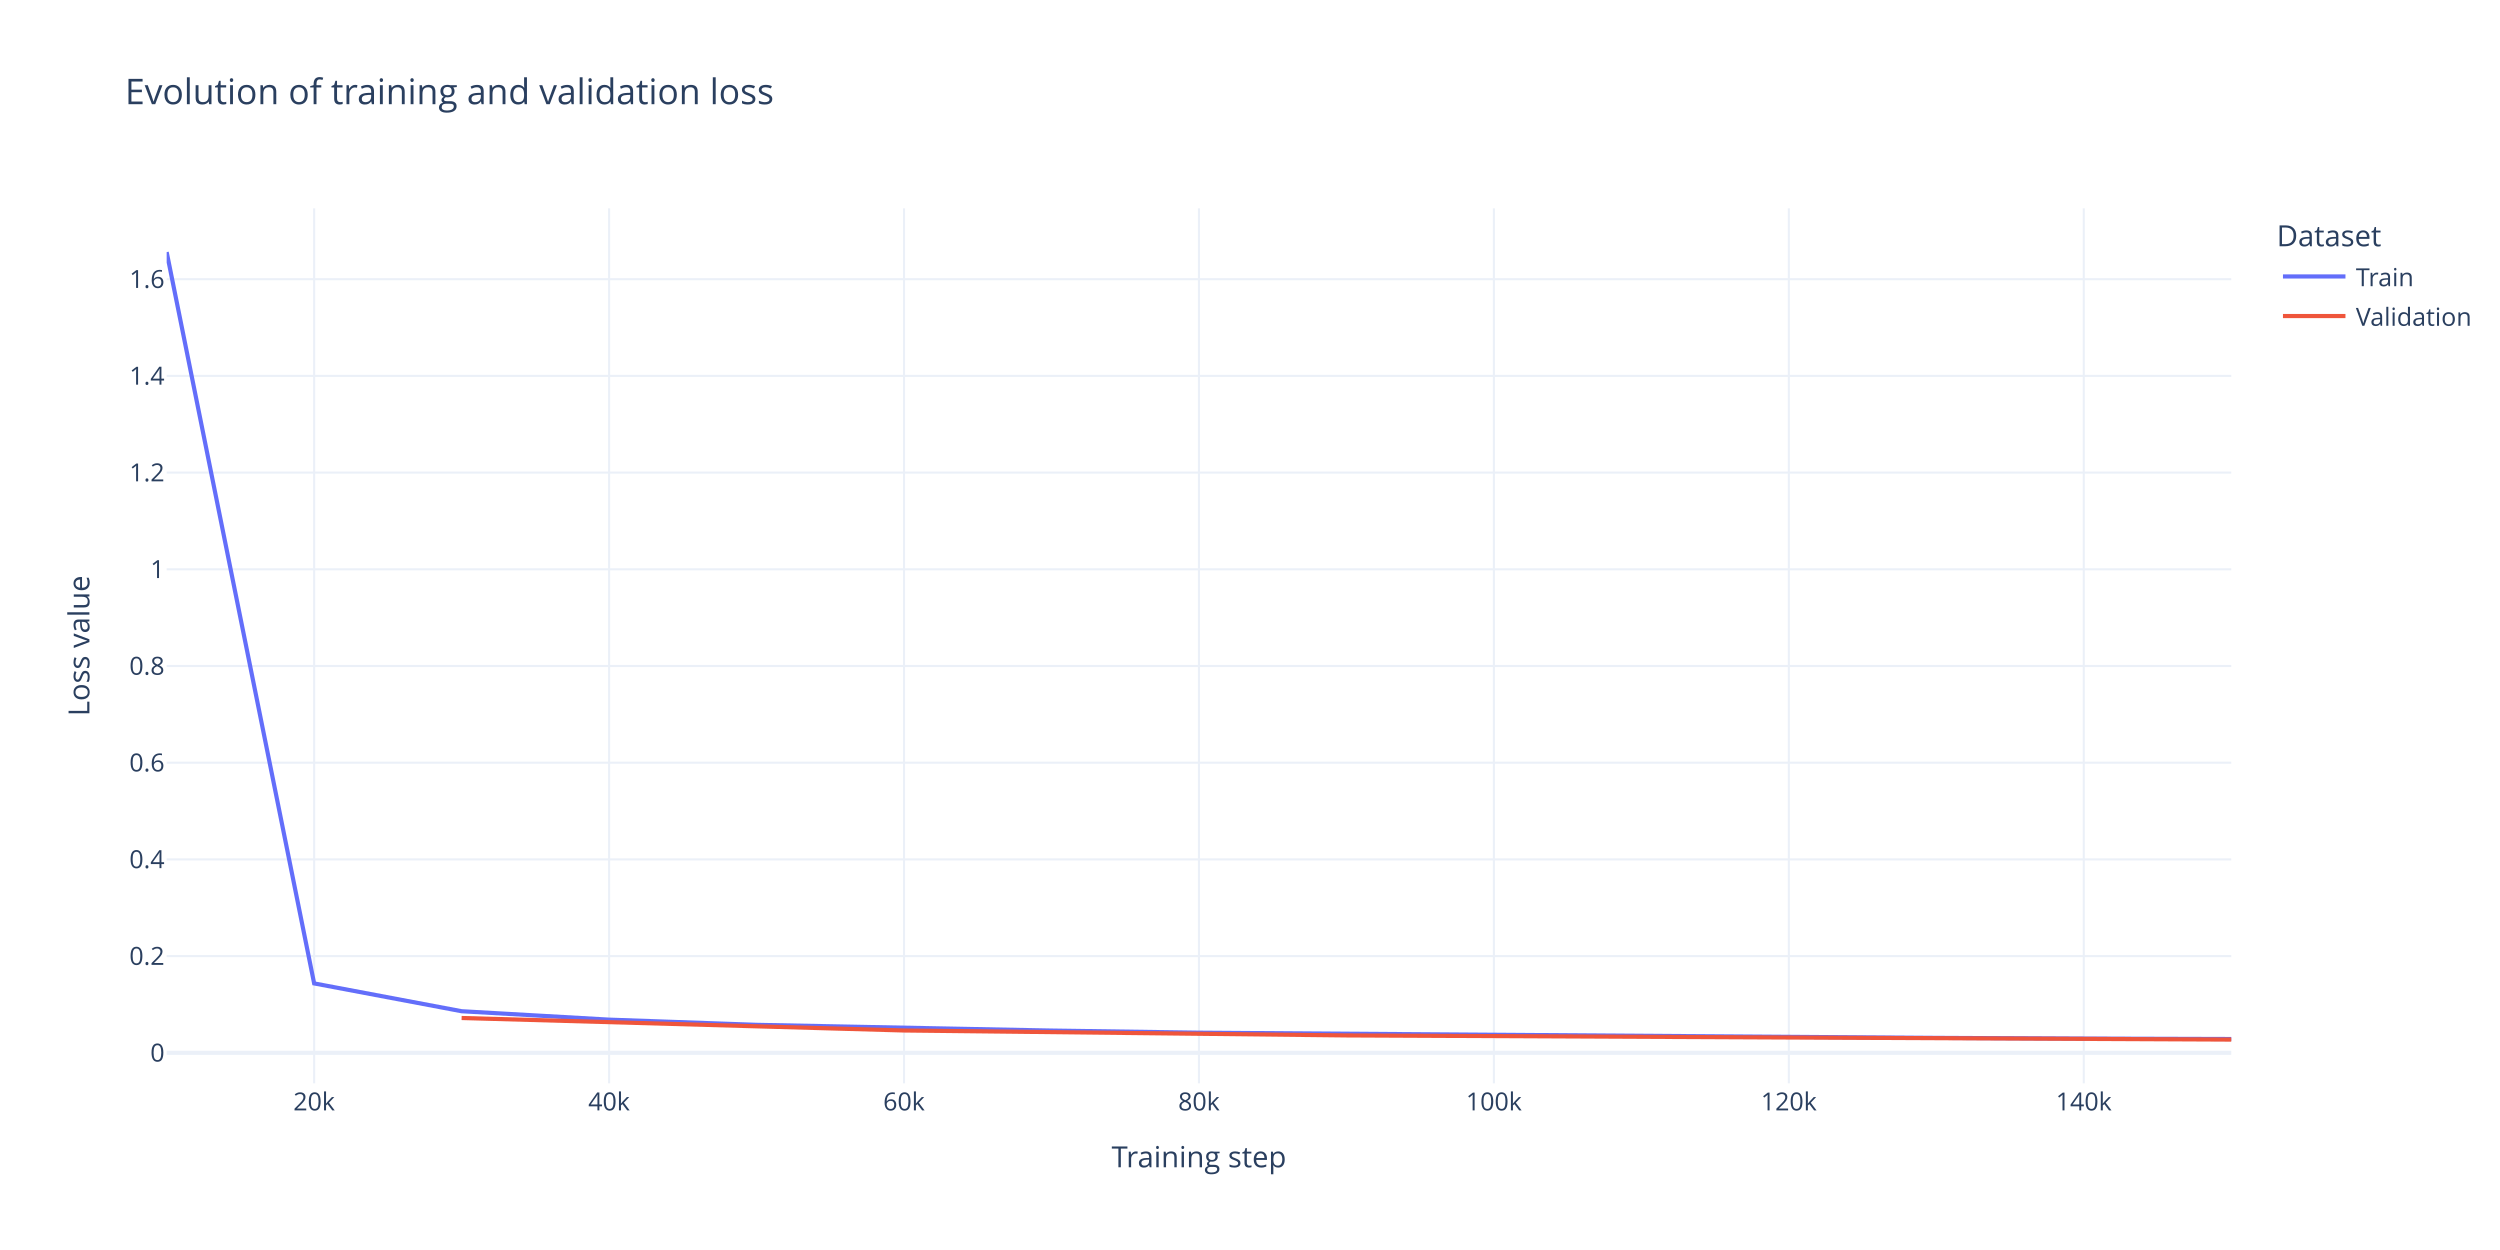
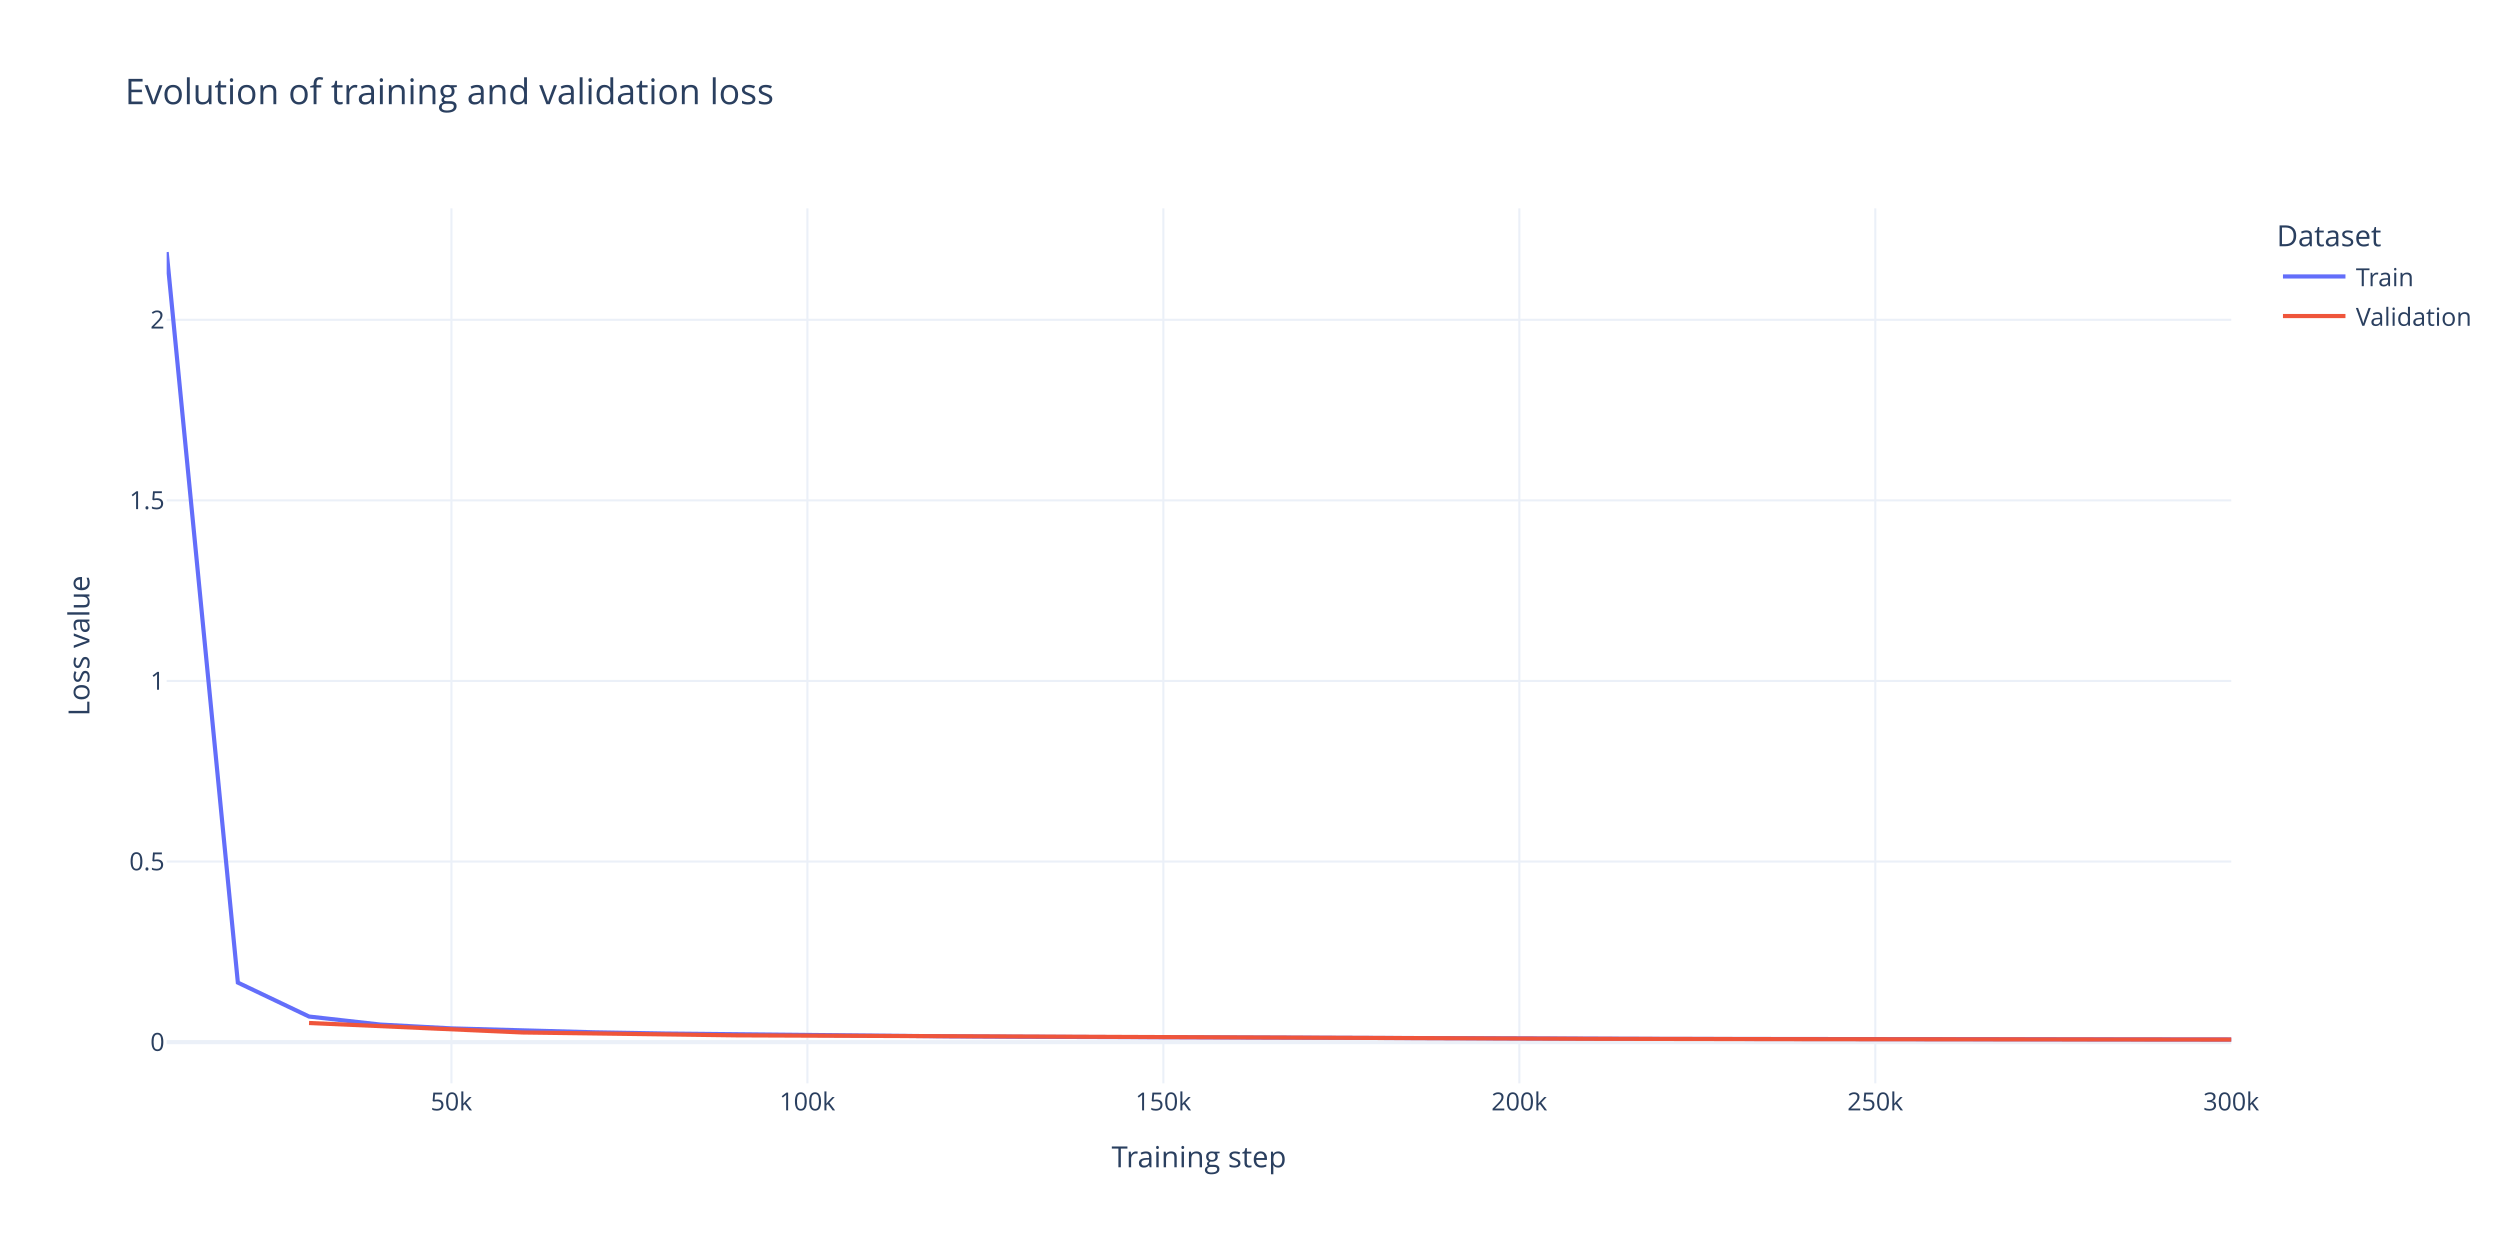
<svg xmlns="http://www.w3.org/2000/svg" class="main-svg" width="1200" height="600" style="" viewBox="0 0 1200 600">
  <rect x="0" y="0" width="1200" height="600" style="fill: rgb(255, 255, 255); fill-opacity: 1;" />
-   <defs id="defs-f5d4b1">
+   <defs id="defs-b0ed19">
    <g class="clips">
-       <clipPath id="clipf5d4b1xyplot" class="plotclip">
+       <clipPath id="clipb0ed19xyplot" class="plotclip">
        <rect width="991" height="420" />
      </clipPath>
-       <clipPath class="axesclip" id="clipf5d4b1x">
+       <clipPath class="axesclip" id="clipb0ed19x">
        <rect x="80" y="0" width="991" height="600" />
      </clipPath>
-       <clipPath class="axesclip" id="clipf5d4b1y">
+       <clipPath class="axesclip" id="clipb0ed19y">
        <rect x="0" y="100" width="1200" height="420" />
      </clipPath>
-       <clipPath class="axesclip" id="clipf5d4b1xy">
+       <clipPath class="axesclip" id="clipb0ed19xy">
        <rect x="80" y="100" width="991" height="420" />
      </clipPath>
    </g>
    <g class="gradients" />
    <g class="patterns" />
  </defs>
  <g class="bglayer" />
  <g class="layer-below">
    <g class="imagelayer" />
    <g class="shapelayer" />
  </g>
  <g class="cartesianlayer">
    <g class="subplot xy">
      <g class="layer-subplot">
        <g class="shapelayer" />
        <g class="imagelayer" />
      </g>
      <g class="minor-gridlayer">
        <g class="x" />
        <g class="y" />
      </g>
      <g class="gridlayer">
        <g class="x">
-           <path class="xgrid crisp" transform="translate(150.79,0)" d="M0,100v420" style="stroke: rgb(235, 240, 248); stroke-opacity: 1; stroke-width: 1px;" />
-           <path class="xgrid crisp" transform="translate(292.36,0)" d="M0,100v420" style="stroke: rgb(235, 240, 248); stroke-opacity: 1; stroke-width: 1px;" />
-           <path class="xgrid crisp" transform="translate(433.93,0)" d="M0,100v420" style="stroke: rgb(235, 240, 248); stroke-opacity: 1; stroke-width: 1px;" />
-           <path class="xgrid crisp" transform="translate(575.5,0)" d="M0,100v420" style="stroke: rgb(235, 240, 248); stroke-opacity: 1; stroke-width: 1px;" />
-           <path class="xgrid crisp" transform="translate(717.07,0)" d="M0,100v420" style="stroke: rgb(235, 240, 248); stroke-opacity: 1; stroke-width: 1px;" />
-           <path class="xgrid crisp" transform="translate(858.64,0)" d="M0,100v420" style="stroke: rgb(235, 240, 248); stroke-opacity: 1; stroke-width: 1px;" />
-           <path class="xgrid crisp" transform="translate(1000.21,0)" d="M0,100v420" style="stroke: rgb(235, 240, 248); stroke-opacity: 1; stroke-width: 1px;" />
+           <path class="xgrid crisp" transform="translate(216.69,0)" d="M0,100v420" style="stroke: rgb(235, 240, 248); stroke-opacity: 1; stroke-width: 1px;" />
+           <path class="xgrid crisp" transform="translate(387.55,0)" d="M0,100v420" style="stroke: rgb(235, 240, 248); stroke-opacity: 1; stroke-width: 1px;" />
+           <path class="xgrid crisp" transform="translate(558.41,0)" d="M0,100v420" style="stroke: rgb(235, 240, 248); stroke-opacity: 1; stroke-width: 1px;" />
+           <path class="xgrid crisp" transform="translate(729.28,0)" d="M0,100v420" style="stroke: rgb(235, 240, 248); stroke-opacity: 1; stroke-width: 1px;" />
+           <path class="xgrid crisp" transform="translate(900.14,0)" d="M0,100v420" style="stroke: rgb(235, 240, 248); stroke-opacity: 1; stroke-width: 1px;" />
        </g>
        <g class="y">
-           <path class="ygrid crisp" transform="translate(0,458.93)" d="M80,0h991" style="stroke: rgb(235, 240, 248); stroke-opacity: 1; stroke-width: 1px;" />
-           <path class="ygrid crisp" transform="translate(0,412.51)" d="M80,0h991" style="stroke: rgb(235, 240, 248); stroke-opacity: 1; stroke-width: 1px;" />
-           <path class="ygrid crisp" transform="translate(0,366.09)" d="M80,0h991" style="stroke: rgb(235, 240, 248); stroke-opacity: 1; stroke-width: 1px;" />
-           <path class="ygrid crisp" transform="translate(0,319.68)" d="M80,0h991" style="stroke: rgb(235, 240, 248); stroke-opacity: 1; stroke-width: 1px;" />
-           <path class="ygrid crisp" transform="translate(0,273.26)" d="M80,0h991" style="stroke: rgb(235, 240, 248); stroke-opacity: 1; stroke-width: 1px;" />
-           <path class="ygrid crisp" transform="translate(0,226.84)" d="M80,0h991" style="stroke: rgb(235, 240, 248); stroke-opacity: 1; stroke-width: 1px;" />
-           <path class="ygrid crisp" transform="translate(0,180.43)" d="M80,0h991" style="stroke: rgb(235, 240, 248); stroke-opacity: 1; stroke-width: 1px;" />
-           <path class="ygrid crisp" transform="translate(0,134.01)" d="M80,0h991" style="stroke: rgb(235, 240, 248); stroke-opacity: 1; stroke-width: 1px;" />
+           <path class="ygrid crisp" transform="translate(0,413.54)" d="M80,0h991" style="stroke: rgb(235, 240, 248); stroke-opacity: 1; stroke-width: 1px;" />
+           <path class="ygrid crisp" transform="translate(0,326.86)" d="M80,0h991" style="stroke: rgb(235, 240, 248); stroke-opacity: 1; stroke-width: 1px;" />
+           <path class="ygrid crisp" transform="translate(0,240.18)" d="M80,0h991" style="stroke: rgb(235, 240, 248); stroke-opacity: 1; stroke-width: 1px;" />
+           <path class="ygrid crisp" transform="translate(0,153.5)" d="M80,0h991" style="stroke: rgb(235, 240, 248); stroke-opacity: 1; stroke-width: 1px;" />
        </g>
      </g>
      <g class="zerolinelayer">
-         <path class="yzl zl crisp" transform="translate(0,505.35)" d="M80,0h991" style="stroke: rgb(235, 240, 248); stroke-opacity: 1; stroke-width: 2px;" />
+         <path class="yzl zl crisp" transform="translate(0,500.22)" d="M80,0h991" style="stroke: rgb(235, 240, 248); stroke-opacity: 1; stroke-width: 2px;" />
      </g>
      <g class="layer-between">
        <g class="shapelayer" />
        <g class="imagelayer" />
      </g>
      <path class="xlines-below" />
      <path class="ylines-below" />
      <g class="overlines-below" />
      <g class="xaxislayer-below" />
      <g class="yaxislayer-below" />
      <g class="overaxes-below" />
      <g class="overplot">
-         <g class="xy" transform="translate(80,100)" clip-path="url(#clipf5d4b1xyplot)">
+         <g class="xy" transform="translate(80,100)" clip-path="url(#clipb0ed19xyplot)">
          <g class="scatterlayer mlayer">
-             <g class="trace scatter tracebab943" style="stroke-miterlimit: 2; opacity: 1;">
+             <g class="trace scatter trace102a71" style="stroke-miterlimit: 2; opacity: 1;">
              <g class="fills" />
              <g class="errorbars" />
              <g class="lines">
-                 <path class="js-line" d="M0,21L70.79,372.04L141.57,385.39L212.36,389.43L283.14,391.92L424.71,394.67L495.5,395.69L849.43,398.18L920.21,398.52L991,398.72" style="vector-effect: none; fill: none; stroke: rgb(99, 110, 250); stroke-opacity: 1; stroke-width: 2px; opacity: 1;" />
+                 <path class="js-line" d="M0,21L34.17,371.65L68.34,387.94L102.52,391.79L136.69,393.63L205.03,395.5L239.21,396.09L375.9,397.45L410.07,397.65L717.62,398.65L751.79,398.69L991,398.97" style="vector-effect: none; fill: none; stroke: rgb(99, 110, 250); stroke-opacity: 1; stroke-width: 2px; opacity: 1;" />
              </g>
              <g class="points" />
              <g class="text" />
            </g>
-             <g class="trace scatter tracee1ebef" style="stroke-miterlimit: 2; opacity: 1;">
+             <g class="trace scatter tracec2d8bf" style="stroke-miterlimit: 2; opacity: 1;">
              <g class="fills" />
              <g class="errorbars" />
              <g class="lines">
-                 <path class="js-line" d="M141.57,388.64L353.93,394.63L566.29,397L991,399" style="vector-effect: none; fill: none; stroke: rgb(239, 85, 59); stroke-opacity: 1; stroke-width: 2px; opacity: 1;" />
+                 <path class="js-line" d="M68.34,391.04L170.86,395.59L273.38,396.97L683.45,398.63L785.97,398.8L991,399" style="vector-effect: none; fill: none; stroke: rgb(239, 85, 59); stroke-opacity: 1; stroke-width: 2px; opacity: 1;" />
              </g>
              <g class="points" />
              <g class="text" />
            </g>
          </g>
        </g>
      </g>
      <g class="zerolinelayer-above" />
      <path class="xlines-above crisp" d="M0,0" style="fill: none;" />
      <path class="ylines-above crisp" d="M0,0" style="fill: none;" />
      <g class="overlines-above" />
      <g class="xaxislayer-above">
        <g class="xtick">
-           <text text-anchor="middle" x="0" y="533" transform="translate(150.79,0)" style="font-family: 'Open Sans', verdana, arial, sans-serif; font-size: 12px; fill: rgb(42, 63, 95); fill-opacity: 1; white-space: pre;">20k</text>
-         </g>
-         <g class="xtick">
-           <text text-anchor="middle" x="0" y="533" style="font-family: 'Open Sans', verdana, arial, sans-serif; font-size: 12px; fill: rgb(42, 63, 95); fill-opacity: 1; white-space: pre;" transform="translate(292.36,0)">40k</text>
-         </g>
-         <g class="xtick">
-           <text text-anchor="middle" x="0" y="533" style="font-family: 'Open Sans', verdana, arial, sans-serif; font-size: 12px; fill: rgb(42, 63, 95); fill-opacity: 1; white-space: pre;" transform="translate(433.93,0)">60k</text>
-         </g>
-         <g class="xtick">
-           <text text-anchor="middle" x="0" y="533" style="font-family: 'Open Sans', verdana, arial, sans-serif; font-size: 12px; fill: rgb(42, 63, 95); fill-opacity: 1; white-space: pre;" transform="translate(575.5,0)">80k</text>
-         </g>
-         <g class="xtick">
-           <text text-anchor="middle" x="0" y="533" style="font-family: 'Open Sans', verdana, arial, sans-serif; font-size: 12px; fill: rgb(42, 63, 95); fill-opacity: 1; white-space: pre;" transform="translate(717.07,0)">100k</text>
-         </g>
-         <g class="xtick">
-           <text text-anchor="middle" x="0" y="533" style="font-family: 'Open Sans', verdana, arial, sans-serif; font-size: 12px; fill: rgb(42, 63, 95); fill-opacity: 1; white-space: pre;" transform="translate(858.64,0)">120k</text>
-         </g>
-         <g class="xtick">
-           <text text-anchor="middle" x="0" y="533" style="font-family: 'Open Sans', verdana, arial, sans-serif; font-size: 12px; fill: rgb(42, 63, 95); fill-opacity: 1; white-space: pre;" transform="translate(1000.21,0)">140k</text>
+           <text text-anchor="middle" x="0" y="533" transform="translate(216.69,0)" style="font-family: 'Open Sans', verdana, arial, sans-serif; font-size: 12px; fill: rgb(42, 63, 95); fill-opacity: 1; white-space: pre;">50k</text>
+         </g>
+         <g class="xtick">
+           <text text-anchor="middle" x="0" y="533" style="font-family: 'Open Sans', verdana, arial, sans-serif; font-size: 12px; fill: rgb(42, 63, 95); fill-opacity: 1; white-space: pre;" transform="translate(387.55,0)">100k</text>
+         </g>
+         <g class="xtick">
+           <text text-anchor="middle" x="0" y="533" style="font-family: 'Open Sans', verdana, arial, sans-serif; font-size: 12px; fill: rgb(42, 63, 95); fill-opacity: 1; white-space: pre;" transform="translate(558.41,0)">150k</text>
+         </g>
+         <g class="xtick">
+           <text text-anchor="middle" x="0" y="533" style="font-family: 'Open Sans', verdana, arial, sans-serif; font-size: 12px; fill: rgb(42, 63, 95); fill-opacity: 1; white-space: pre;" transform="translate(729.28,0)">200k</text>
+         </g>
+         <g class="xtick">
+           <text text-anchor="middle" x="0" y="533" style="font-family: 'Open Sans', verdana, arial, sans-serif; font-size: 12px; fill: rgb(42, 63, 95); fill-opacity: 1; white-space: pre;" transform="translate(900.14,0)">250k</text>
+         </g>
+         <g class="xtick">
+           <text text-anchor="middle" x="0" y="533" style="font-family: 'Open Sans', verdana, arial, sans-serif; font-size: 12px; fill: rgb(42, 63, 95); fill-opacity: 1; white-space: pre;" transform="translate(1071,0)">300k</text>
        </g>
      </g>
      <g class="yaxislayer-above">
        <g class="ytick">
-           <text text-anchor="end" x="79" y="4.2" transform="translate(0,505.35)" style="font-family: 'Open Sans', verdana, arial, sans-serif; font-size: 12px; fill: rgb(42, 63, 95); fill-opacity: 1; white-space: pre;">0</text>
-         </g>
-         <g class="ytick">
-           <text text-anchor="end" x="79" y="4.2" style="font-family: 'Open Sans', verdana, arial, sans-serif; font-size: 12px; fill: rgb(42, 63, 95); fill-opacity: 1; white-space: pre;" transform="translate(0,458.93)">0.2</text>
-         </g>
-         <g class="ytick">
-           <text text-anchor="end" x="79" y="4.2" style="font-family: 'Open Sans', verdana, arial, sans-serif; font-size: 12px; fill: rgb(42, 63, 95); fill-opacity: 1; white-space: pre;" transform="translate(0,412.51)">0.4</text>
-         </g>
-         <g class="ytick">
-           <text text-anchor="end" x="79" y="4.2" style="font-family: 'Open Sans', verdana, arial, sans-serif; font-size: 12px; fill: rgb(42, 63, 95); fill-opacity: 1; white-space: pre;" transform="translate(0,366.09)">0.6</text>
-         </g>
-         <g class="ytick">
-           <text text-anchor="end" x="79" y="4.2" style="font-family: 'Open Sans', verdana, arial, sans-serif; font-size: 12px; fill: rgb(42, 63, 95); fill-opacity: 1; white-space: pre;" transform="translate(0,319.68)">0.8</text>
-         </g>
-         <g class="ytick">
-           <text text-anchor="end" x="79" y="4.2" style="font-family: 'Open Sans', verdana, arial, sans-serif; font-size: 12px; fill: rgb(42, 63, 95); fill-opacity: 1; white-space: pre;" transform="translate(0,273.26)">1</text>
-         </g>
-         <g class="ytick">
-           <text text-anchor="end" x="79" y="4.2" style="font-family: 'Open Sans', verdana, arial, sans-serif; font-size: 12px; fill: rgb(42, 63, 95); fill-opacity: 1; white-space: pre;" transform="translate(0,226.84)">1.2</text>
-         </g>
-         <g class="ytick">
-           <text text-anchor="end" x="79" y="4.2" style="font-family: 'Open Sans', verdana, arial, sans-serif; font-size: 12px; fill: rgb(42, 63, 95); fill-opacity: 1; white-space: pre;" transform="translate(0,180.43)">1.4</text>
-         </g>
-         <g class="ytick">
-           <text text-anchor="end" x="79" y="4.2" style="font-family: 'Open Sans', verdana, arial, sans-serif; font-size: 12px; fill: rgb(42, 63, 95); fill-opacity: 1; white-space: pre;" transform="translate(0,134.01)">1.6</text>
+           <text text-anchor="end" x="79" y="4.2" transform="translate(0,500.22)" style="font-family: 'Open Sans', verdana, arial, sans-serif; font-size: 12px; fill: rgb(42, 63, 95); fill-opacity: 1; white-space: pre;">0</text>
+         </g>
+         <g class="ytick">
+           <text text-anchor="end" x="79" y="4.2" style="font-family: 'Open Sans', verdana, arial, sans-serif; font-size: 12px; fill: rgb(42, 63, 95); fill-opacity: 1; white-space: pre;" transform="translate(0,413.54)">0.5</text>
+         </g>
+         <g class="ytick">
+           <text text-anchor="end" x="79" y="4.2" style="font-family: 'Open Sans', verdana, arial, sans-serif; font-size: 12px; fill: rgb(42, 63, 95); fill-opacity: 1; white-space: pre;" transform="translate(0,326.86)">1</text>
+         </g>
+         <g class="ytick">
+           <text text-anchor="end" x="79" y="4.2" style="font-family: 'Open Sans', verdana, arial, sans-serif; font-size: 12px; fill: rgb(42, 63, 95); fill-opacity: 1; white-space: pre;" transform="translate(0,240.18)">1.5</text>
+         </g>
+         <g class="ytick">
+           <text text-anchor="end" x="79" y="4.2" style="font-family: 'Open Sans', verdana, arial, sans-serif; font-size: 12px; fill: rgb(42, 63, 95); fill-opacity: 1; white-space: pre;" transform="translate(0,153.5)">2</text>
        </g>
      </g>
      <g class="overaxes-above" />
    </g>
  </g>
  <g class="polarlayer" />
  <g class="smithlayer" />
  <g class="ternarylayer" />
  <g class="geolayer" />
  <g class="funnelarealayer" />
  <g class="pielayer" />
  <g class="iciclelayer" />
  <g class="treemaplayer" />
  <g class="sunburstlayer" />
  <g class="glimages" />
-   <defs id="topdefs-f5d4b1">
+   <defs id="topdefs-b0ed19">
    <g class="clips" />
-     <clipPath id="legendf5d4b1">
+     <clipPath id="legendb0ed19">
      <rect width="97" height="67" x="0" y="0" />
    </clipPath>
  </defs>
  <g class="layer-above">
    <g class="imagelayer" />
    <g class="shapelayer" />
  </g>
  <g class="infolayer">
    <g class="legend" pointer-events="all" transform="translate(1090.82,100)">
      <rect class="bg" shape-rendering="crispEdges" style="stroke: rgb(68, 68, 68); stroke-opacity: 1; fill: rgb(255, 255, 255); fill-opacity: 1; stroke-width: 0px;" width="97" height="67" x="0" y="0" />
-       <g class="scrollbox" transform="" clip-path="url(#legendf5d4b1)">
+       <g class="scrollbox" transform="" clip-path="url(#legendb0ed19)">
        <text class="legendtitletext" text-anchor="start" x="2" y="18.2" style="font-family: 'Open Sans', verdana, arial, sans-serif; font-size: 14px; fill: rgb(42, 63, 95); fill-opacity: 1; white-space: pre; opacity: 1;">Dataset</text>
        <g class="groups" transform="">
          <g class="traces" transform="translate(0,32.7)" style="opacity: 1;">
            <text class="legendtext" text-anchor="start" x="40" y="4.68" style="font-family: 'Open Sans', verdana, arial, sans-serif; font-size: 12px; fill: rgb(42, 63, 95); fill-opacity: 1; white-space: pre;">Train</text>
            <g class="layers" style="opacity: 1;">
              <g class="legendfill" />
              <g class="legendlines">
                <path class="js-line" d="M5,0h30" style="fill: none; stroke: rgb(99, 110, 250); stroke-opacity: 1; stroke-width: 2px;" />
              </g>
              <g class="legendsymbols">
                <g class="legendpoints" />
              </g>
            </g>
            <rect class="legendtoggle" x="0" y="-9.5" width="91.828" height="19" style="fill: rgb(0, 0, 0); fill-opacity: 0;" />
          </g>
        </g>
        <g class="groups" transform="">
          <g class="traces" transform="translate(0,51.7)" style="opacity: 1;">
            <text class="legendtext" text-anchor="start" x="40" y="4.68" style="font-family: 'Open Sans', verdana, arial, sans-serif; font-size: 12px; fill: rgb(42, 63, 95); fill-opacity: 1; white-space: pre;">Validation</text>
            <g class="layers" style="opacity: 1;">
              <g class="legendfill" />
              <g class="legendlines">
                <path class="js-line" d="M5,0h30" style="fill: none; stroke: rgb(239, 85, 59); stroke-opacity: 1; stroke-width: 2px;" />
              </g>
              <g class="legendsymbols">
                <g class="legendpoints" />
              </g>
            </g>
            <rect class="legendtoggle" x="0" y="-9.5" width="91.828" height="19" style="fill: rgb(0, 0, 0); fill-opacity: 0;" />
          </g>
        </g>
      </g>
      <rect class="scrollbar" rx="20" ry="3" width="0" height="0" style="fill: rgb(128, 139, 164); fill-opacity: 1;" x="0" y="0" />
    </g>
    <g class="g-gtitle">
      <text class="gtitle" x="60" y="50" text-anchor="start" dy="0em" style="opacity: 1; font-family: 'Open Sans', verdana, arial, sans-serif; font-size: 17px; fill: rgb(42, 63, 95); fill-opacity: 1; white-space: pre;">Evolution of training and validation loss</text>
    </g>
    <g class="g-xtitle">
      <text class="xtitle" x="575.5" y="560.3" text-anchor="middle" style="opacity: 1; font-family: 'Open Sans', verdana, arial, sans-serif; font-size: 14px; fill: rgb(42, 63, 95); fill-opacity: 1; white-space: pre;">Training step</text>
    </g>
    <g class="g-ytitle">
      <text class="ytitle" transform="rotate(-90,42.9125,310)" x="42.913" y="310" text-anchor="middle" style="opacity: 1; font-family: 'Open Sans', verdana, arial, sans-serif; font-size: 14px; fill: rgb(42, 63, 95); fill-opacity: 1; white-space: pre;">Loss value</text>
    </g>
  </g>
</svg>
